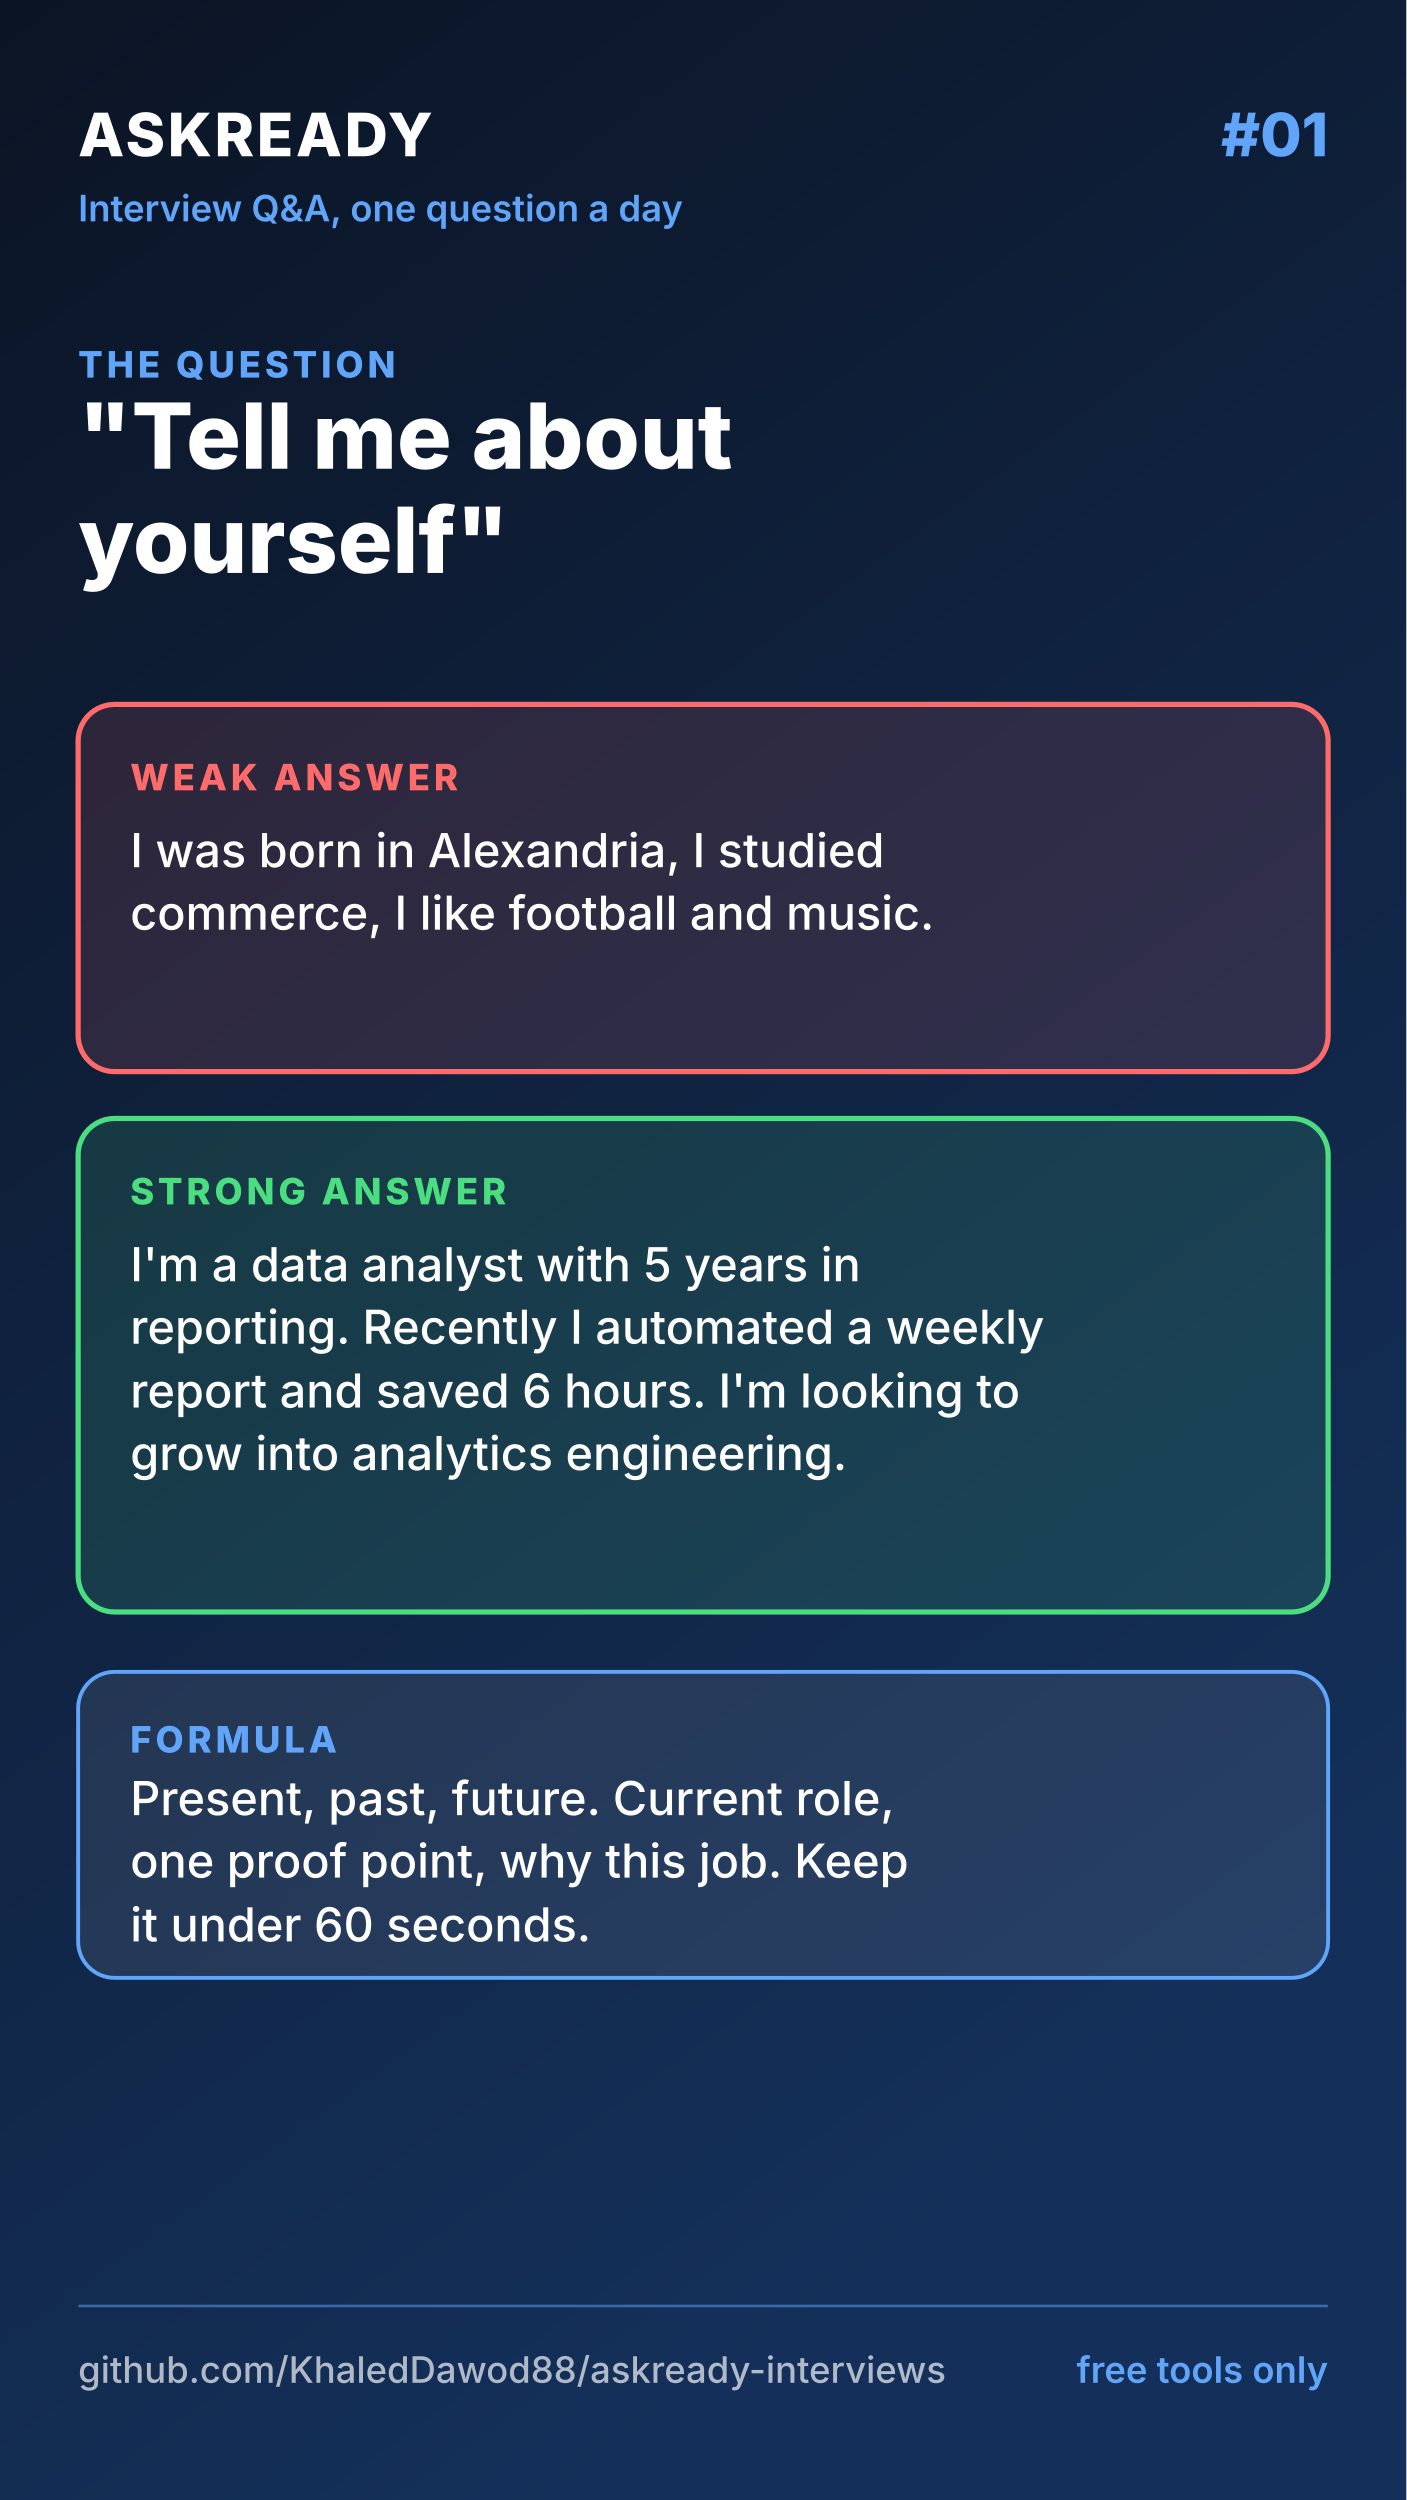
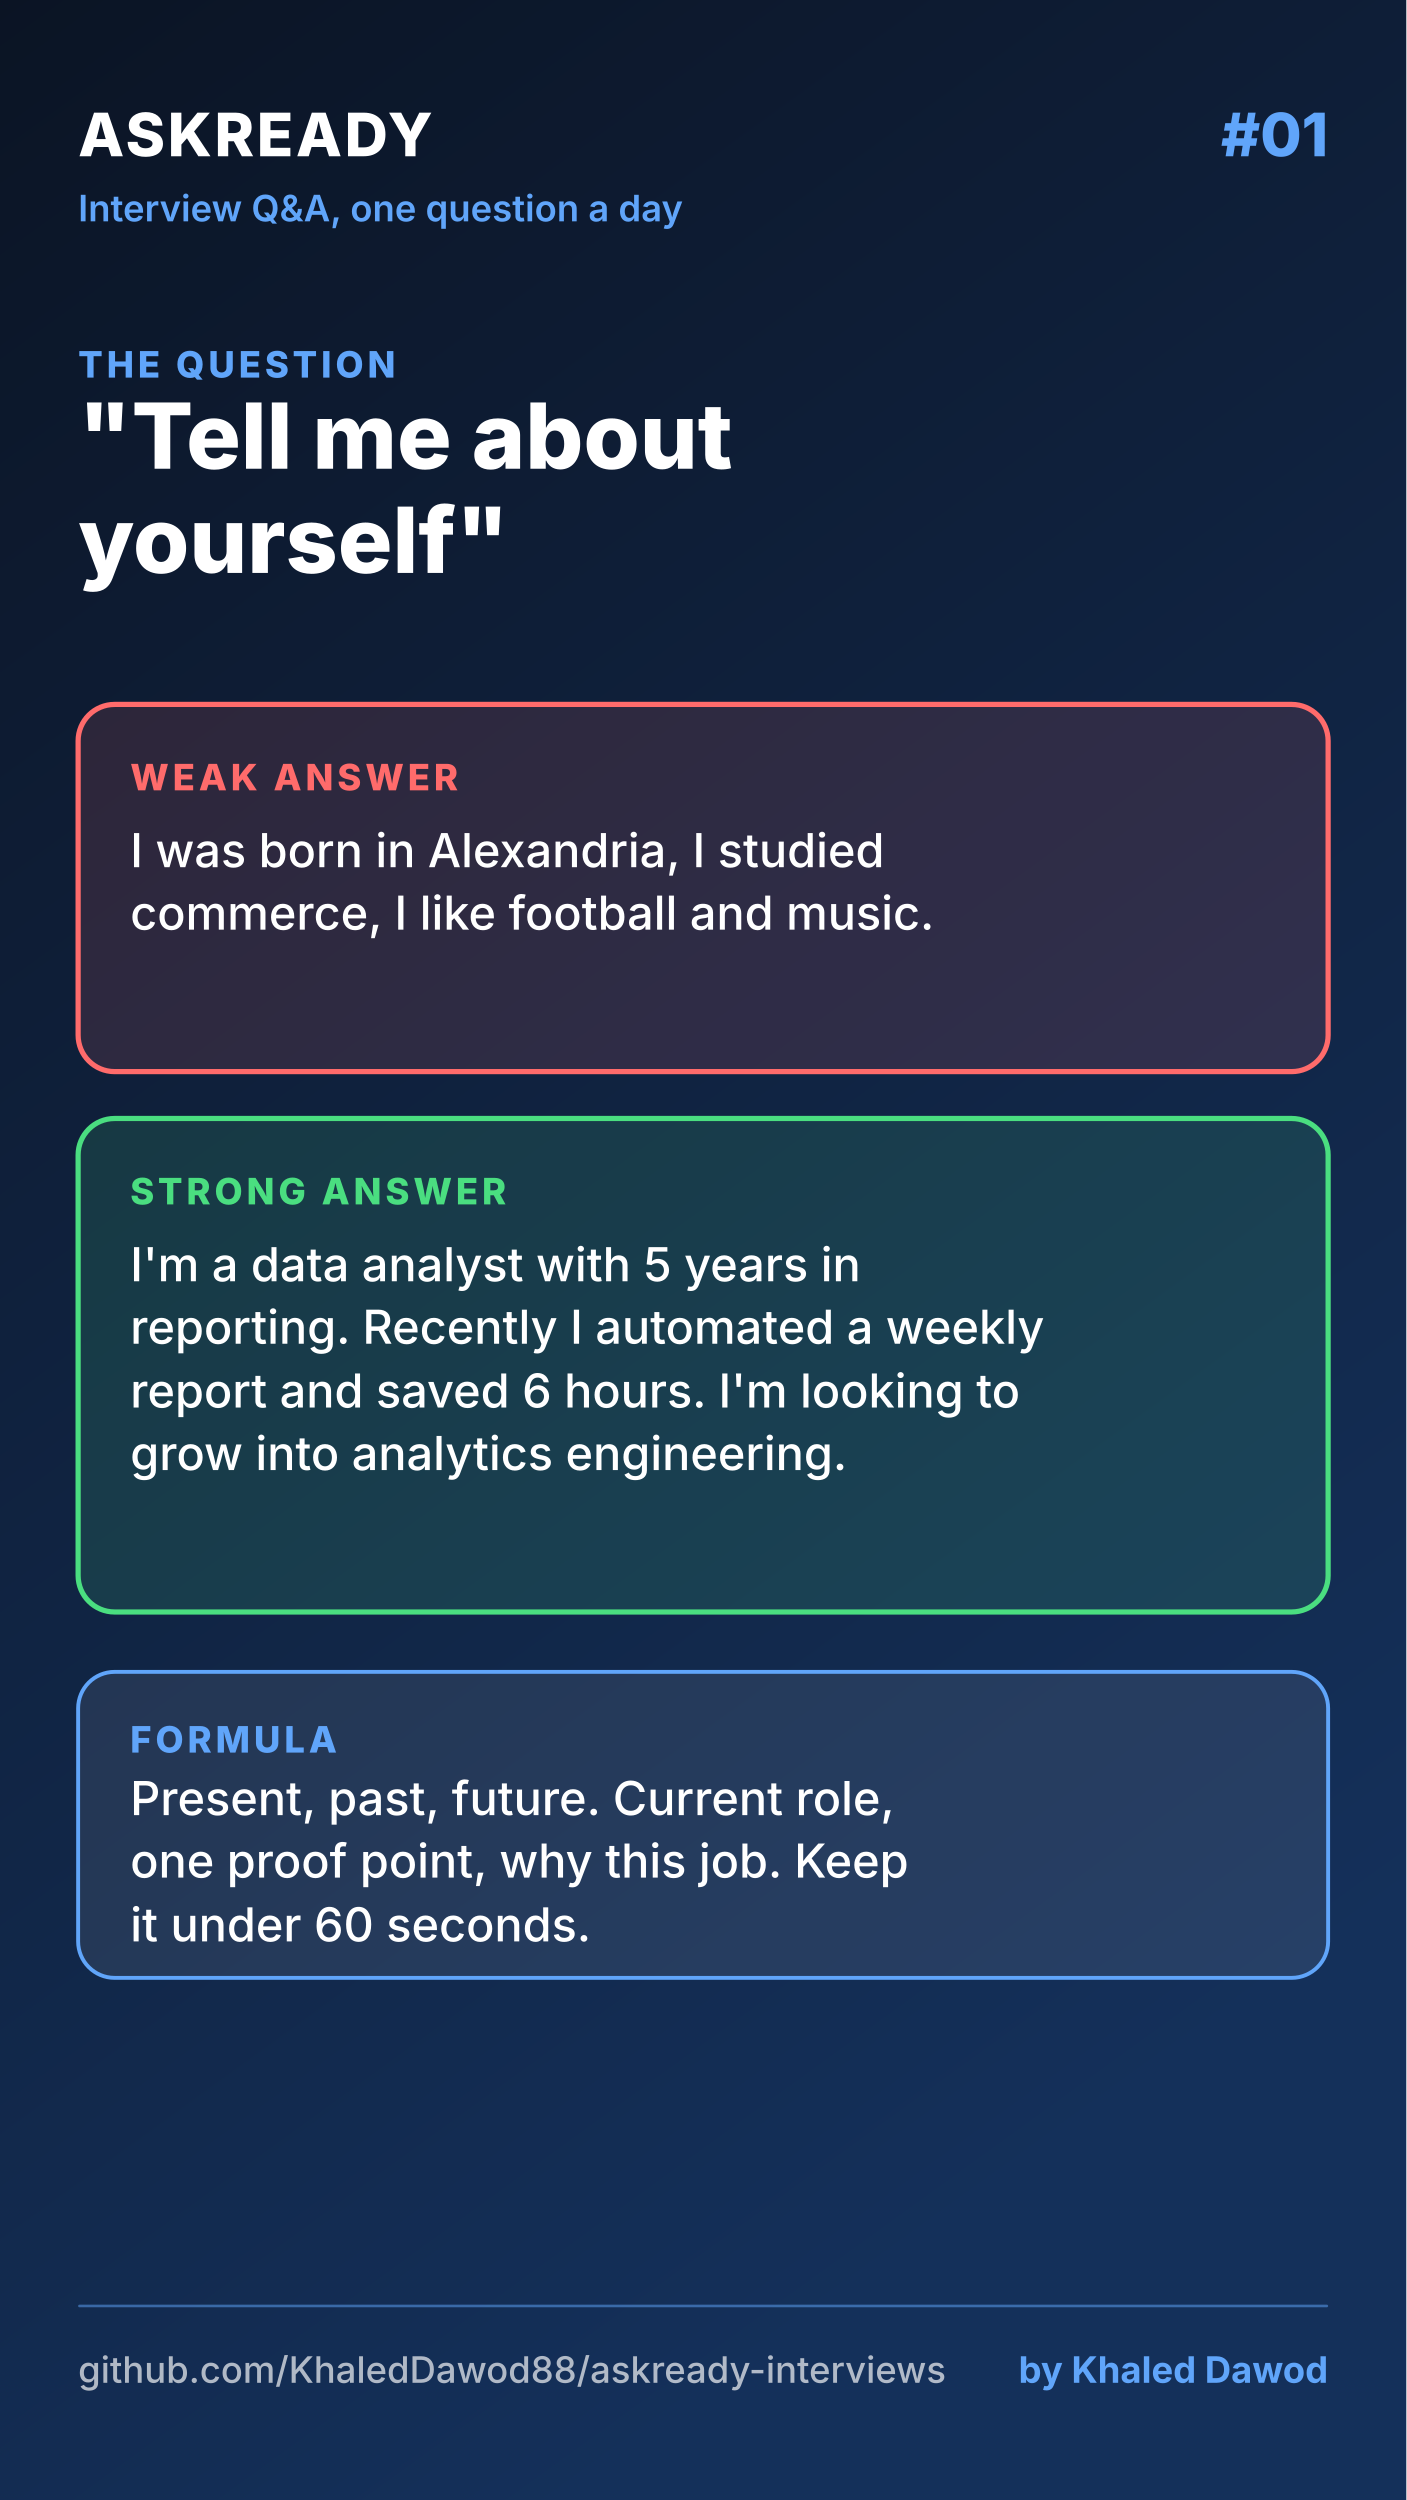
<svg xmlns="http://www.w3.org/2000/svg" width="1080" height="1920" viewBox="0 0 1080 1920">
  <defs>
    <linearGradient id="bg" x1="0" y1="0" x2="0.4" y2="1">
      <stop offset="0" stop-color="#0b1424" />
      <stop offset="1" stop-color="#14305a" />
    </linearGradient>
  </defs>
  <rect width="1080" height="1920" fill="url(#bg)" />
  <text x="60" y="120" font-family="Inter, 'Segoe UI', Helvetica, Arial, 'Noto Sans', sans-serif" font-size="46" font-weight="800" fill="#fff" text-anchor="start" letter-spacing="2">ASKREADY</text>
  <text x="60" y="170" font-family="Inter, 'Segoe UI', Helvetica, Arial, 'Noto Sans', sans-serif" font-size="28" font-weight="600" fill="#60a5fa" text-anchor="start">Interview Q&amp;A, one question a day</text>
  <text x="1020" y="120" font-family="Inter, 'Segoe UI', Helvetica, Arial, 'Noto Sans', sans-serif" font-size="46" font-weight="800" fill="#60a5fa" text-anchor="end">#01</text>
  <text x="60" y="290" font-family="Inter, 'Segoe UI', Helvetica, Arial, 'Noto Sans', sans-serif" font-size="28" font-weight="800" fill="#60a5fa" text-anchor="start" letter-spacing="3">THE QUESTION</text>
  <text x="60" y="360" font-family="Inter, 'Segoe UI', Helvetica, Arial, 'Noto Sans', sans-serif" font-size="70" font-weight="800" fill="#fff" text-anchor="start">"Tell me about</text>
  <text x="60" y="440" font-family="Inter, 'Segoe UI', Helvetica, Arial, 'Noto Sans', sans-serif" font-size="70" font-weight="800" fill="#fff" text-anchor="start">yourself"</text>
  <rect x="60" y="541" width="960" height="282" rx="28" fill="#ff6b6b" opacity="0.13" />
  <rect x="60" y="541" width="960" height="282" rx="28" fill="none" opacity="1" stroke="#ff6b6b" stroke-width="4" />
  <text x="100" y="607" font-family="Inter, 'Segoe UI', Helvetica, Arial, 'Noto Sans', sans-serif" font-size="28" font-weight="800" fill="#ff6b6b" text-anchor="start" letter-spacing="3">WEAK ANSWER</text>
  <text x="100" y="666" font-family="Inter, 'Segoe UI', Helvetica, Arial, 'Noto Sans', sans-serif" font-size="36" font-weight="500" fill="#fff" text-anchor="start">I was born in Alexandria, I studied</text>
  <text x="100" y="714" font-family="Inter, 'Segoe UI', Helvetica, Arial, 'Noto Sans', sans-serif" font-size="36" font-weight="500" fill="#fff" text-anchor="start">commerce, I like football and music.</text>
  <rect x="60" y="859" width="960" height="379" rx="28" fill="#4ade80" opacity="0.13" />
  <rect x="60" y="859" width="960" height="379" rx="28" fill="none" opacity="1" stroke="#4ade80" stroke-width="4" />
  <text x="100" y="925" font-family="Inter, 'Segoe UI', Helvetica, Arial, 'Noto Sans', sans-serif" font-size="28" font-weight="800" fill="#4ade80" text-anchor="start" letter-spacing="3">STRONG ANSWER</text>
  <text x="100" y="984" font-family="Inter, 'Segoe UI', Helvetica, Arial, 'Noto Sans', sans-serif" font-size="36" font-weight="500" fill="#fff" text-anchor="start">I'm a data analyst with 5 years in</text>
  <text x="100" y="1032" font-family="Inter, 'Segoe UI', Helvetica, Arial, 'Noto Sans', sans-serif" font-size="36" font-weight="500" fill="#fff" text-anchor="start">reporting. Recently I automated a weekly</text>
  <text x="100" y="1081" font-family="Inter, 'Segoe UI', Helvetica, Arial, 'Noto Sans', sans-serif" font-size="36" font-weight="500" fill="#fff" text-anchor="start">report and saved 6 hours. I'm looking to</text>
  <text x="100" y="1129" font-family="Inter, 'Segoe UI', Helvetica, Arial, 'Noto Sans', sans-serif" font-size="36" font-weight="500" fill="#fff" text-anchor="start">grow into analytics engineering.</text>
  <rect x="60" y="1284" width="960" height="235" rx="28" fill="#ffffff14" opacity="1" stroke="#60a5fa" stroke-width="3" />
  <text x="100" y="1346" font-family="Inter, 'Segoe UI', Helvetica, Arial, 'Noto Sans', sans-serif" font-size="28" font-weight="800" fill="#60a5fa" text-anchor="start" letter-spacing="3">FORMULA</text>
  <text x="100" y="1394" font-family="Inter, 'Segoe UI', Helvetica, Arial, 'Noto Sans', sans-serif" font-size="36" font-weight="500" fill="#fff" text-anchor="start">Present, past, future. Current role,</text>
  <text x="100" y="1442" font-family="Inter, 'Segoe UI', Helvetica, Arial, 'Noto Sans', sans-serif" font-size="36" font-weight="500" fill="#fff" text-anchor="start">one proof point, why this job. Keep</text>
  <text x="100" y="1491" font-family="Inter, 'Segoe UI', Helvetica, Arial, 'Noto Sans', sans-serif" font-size="36" font-weight="500" fill="#fff" text-anchor="start">it under 60 seconds.</text>
  <rect x="60" y="1770" width="960" height="2" rx="1" fill="#60a5fa" opacity="0.5" />
  <text x="60" y="1830" font-family="Inter, 'Segoe UI', Helvetica, Arial, 'Noto Sans', sans-serif" font-size="28" font-weight="500" fill="#ffffffaa" text-anchor="start">github.com/KhaledDawod88/askready-interviews</text>
-   <text x="1020" y="1830" font-family="Inter, 'Segoe UI', Helvetica, Arial, 'Noto Sans', sans-serif" font-size="28" font-weight="600" fill="#60a5fa" text-anchor="end">free tools only</text>
+   <text x="1020" y="1830" font-family="Inter, 'Segoe UI', Helvetica, Arial, 'Noto Sans', sans-serif" font-size="28" font-weight="700" fill="#60a5fa" text-anchor="end">by Khaled Dawod</text>
</svg>
